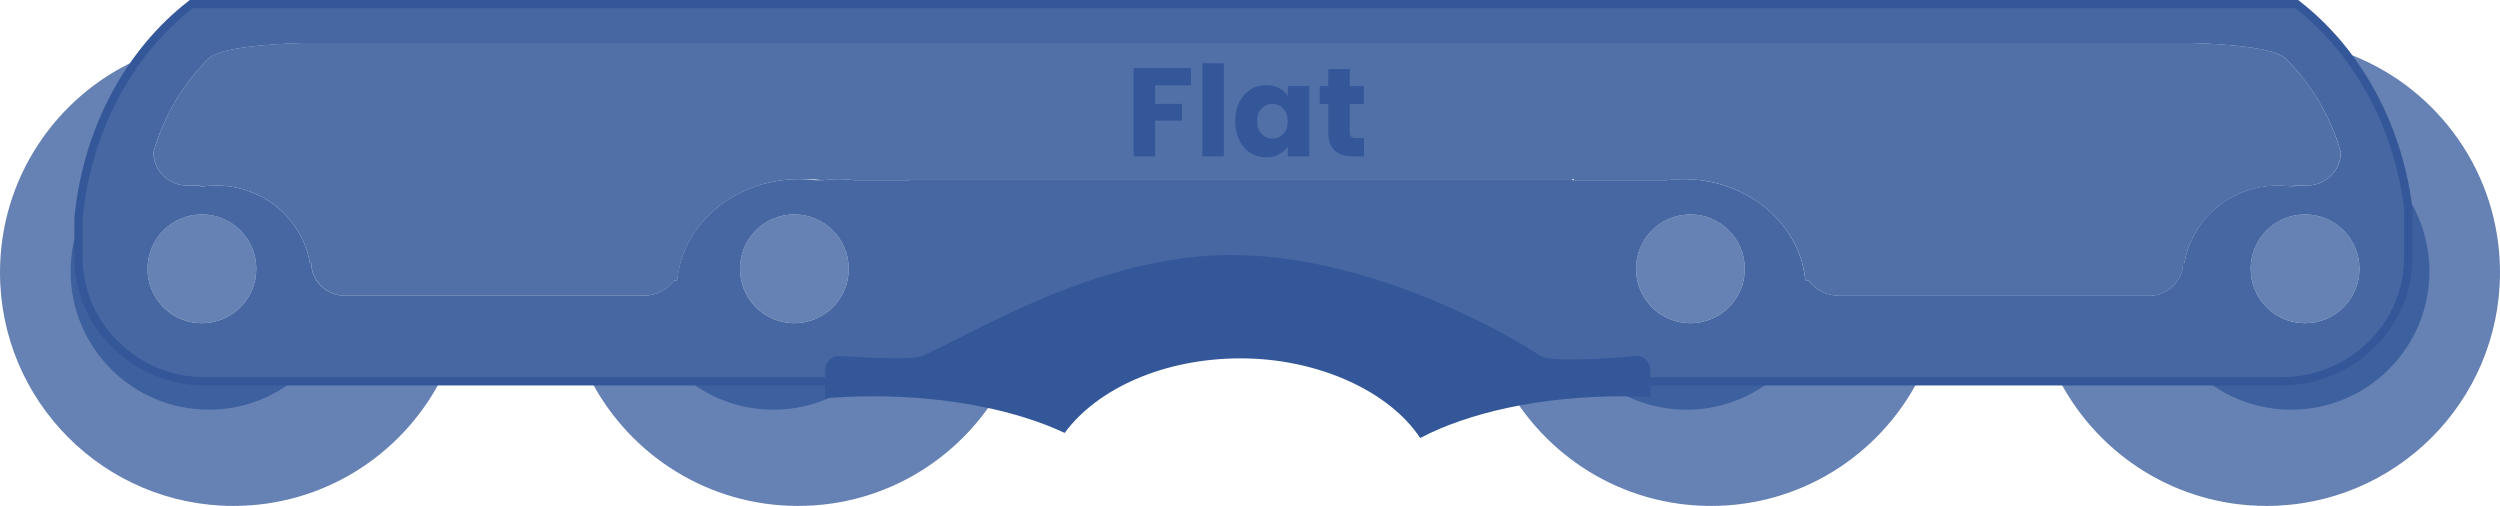
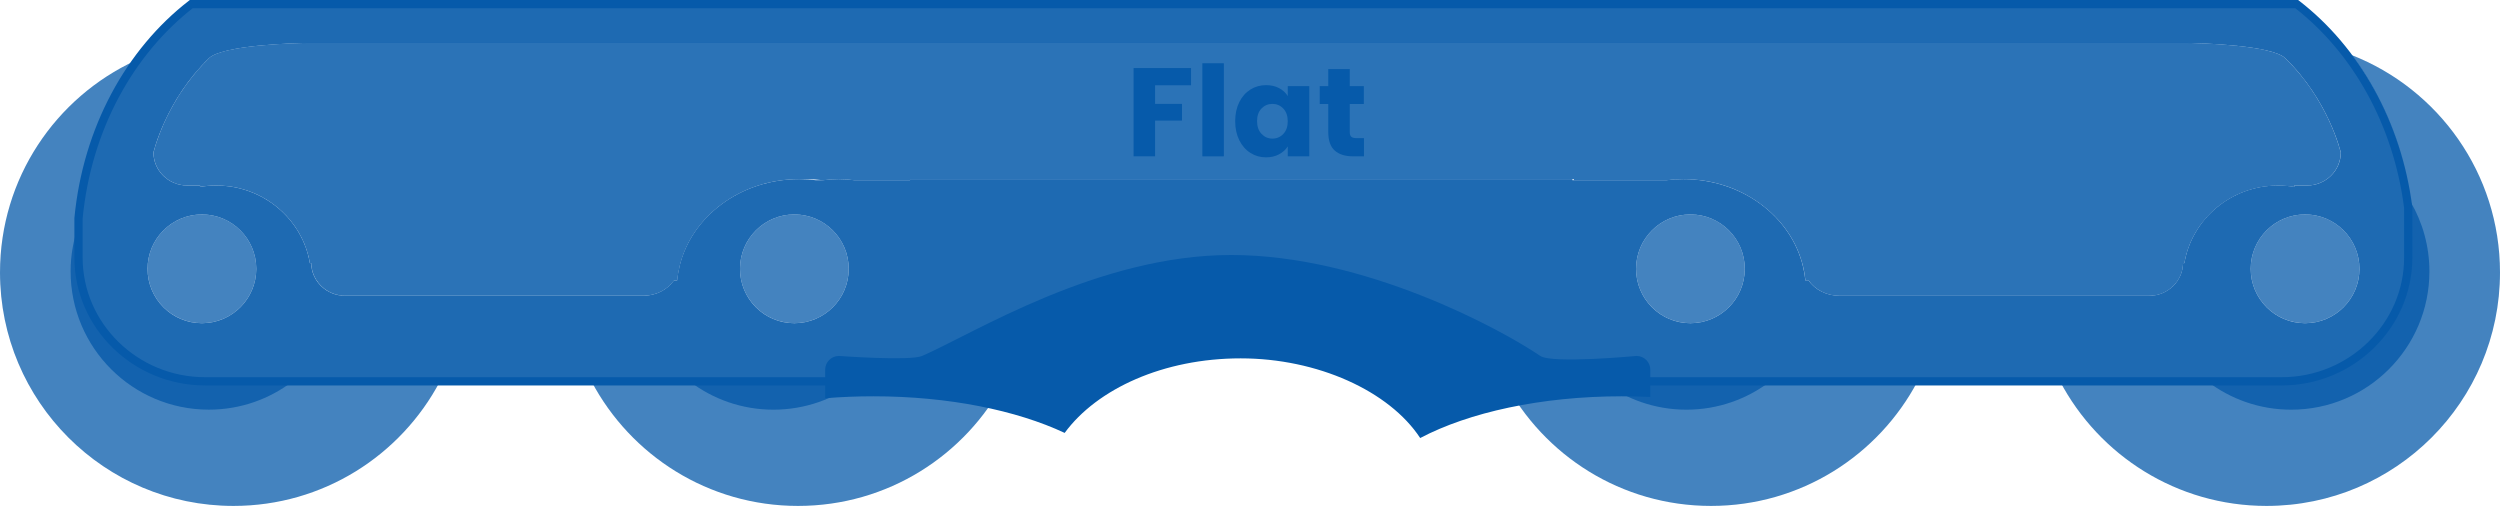
<svg xmlns="http://www.w3.org/2000/svg" viewBox="0 0 909.42 184.04">
  <defs>
-     <style>.d{opacity:.9;}.d,.e,.f,.g,.h{fill:#335799;}.i{stroke:#335799;stroke-miterlimit:10;stroke-width:3px;}.i,.j{fill:none;}.e{opacity:.85;}.k,.f{opacity:.75;}.h{opacity:.8;}</style>
+     <style>.d{opacity:.9;}.d,.e,.f,.g,.h{fill:#065AAA;}.i{stroke:#065AAA;stroke-miterlimit:10;stroke-width:3px;}.i,.j{fill:none;}.e{opacity:.85;}.k,.f{opacity:.75;}.h{opacity:.8;}</style>
  </defs>
  <g id="a" />
  <g id="b">
    <g id="c">
      <g>
        <g class="k">
          <circle class="g" cx="73.45" cy="97.78" r="19.78" />
          <circle class="g" cx="288.96" cy="97.78" r="19.78" />
          <circle class="g" cx="614.92" cy="97.78" r="19.78" />
          <circle class="g" cx="838.51" cy="97.78" r="19.78" />
        </g>
        <path class="e" d="M834.57,67.73c0-.08-.01-.17-.02-.25h4.68c2.95,0,5.67-1.03,7.79-2.75,.3-.24,.59-.5,.87-.78,.56-.54,1.06-1.14,1.5-1.78,.44-.64,.82-1.32,1.13-2.04,.62-1.43,.97-3.01,.97-4.66,0,0-.62-2.67-2.22-6.81-.13-.35-.27-.7-.42-1.07-.3-.73-.62-1.5-.97-2.3-1.24-2.8-2.85-6.01-4.9-9.38-2.93-4.82-6.76-9.97-11.72-14.77-4.8-4.64-30.2-5.53-36.95-5.53H113c-6.75,0-32.15,.88-36.95,5.53-1.43,1.39-2.77,2.81-4.02,4.24-.11,.13-.22,.26-.33,.39-.55,.64-1.08,1.28-1.6,1.92-1.56,1.94-2.97,3.89-4.23,5.8-.34,.51-.66,1.02-.98,1.52-2.01,3.21-3.63,6.3-4.9,9.05-.19,.42-.38,.83-.55,1.23-.35,.8-.68,1.57-.97,2.3-.15,.37-.29,.72-.42,1.07-1.61,4.14-2.22,6.81-2.22,6.81,0,1.65,.35,3.22,.97,4.66,.62,1.43,1.52,2.73,2.64,3.82,.56,.54,1.16,1.04,1.82,1.47,1.96,1.3,4.32,2.06,6.85,2.06h4.68c0,.08-.01,.17-.02,.25,0,.08-.02,.16-.02,.25,.96-.16,1.93-.29,2.91-.37,.98-.08,1.97-.13,2.98-.13,5.36,0,10.43,1.19,14.96,3.32,.45,.21,.9,.44,1.34,.67,.88,.46,1.74,.96,2.58,1.5,2.51,1.6,4.78,3.51,6.78,5.67,4.33,4.69,7.33,10.57,8.44,17.07h.49c0,.48,.05,.95,.11,1.41,.22,1.66,.8,3.22,1.65,4.6,2.15,3.5,6.06,5.86,10.51,5.86h108.52c4.68,0,8.81-2.22,11.17-5.55h1.17c.11-1.15,.28-2.29,.49-3.42,.16-.53,.28-1.08,.35-1.63,4.3-18.17,22.16-31.81,43.56-31.81,.37,0,.73,.03,1.1,.04,.41-.01,.82-.03,1.23-.03,.09,0,.17,0,.26,0,2.01,0,3.98,.14,5.92,.37h.29c1.82-.24,3.67-.37,5.55-.37s3.71,.14,5.51,.37h20.47v-.37h241.44v.37h33.86c1.25-.15,2.52-.24,3.8-.3,.63-.03,1.26-.06,1.9-.06,.09,0,.17,0,.26,0,.03,0,.06,0,.1,0,.04,0,.07,0,.11,0,10.36,0,19.88,3.25,27.42,8.69,7.97,5.7,13.73,13.82,15.93,23.12,.07,.56,.2,1.1,.35,1.63,.21,1.12,.38,2.26,.49,3.42h1.17c2.37,3.33,6.49,5.55,11.17,5.55h112.77c4.1,0,7.73-1.99,9.96-5.03,1.42-1.94,2.28-4.29,2.3-6.83h.49c.77-4.5,2.44-8.71,4.84-12.42,.53-.83,1.1-1.63,1.7-2.4,.44-.57,.91-1.12,1.38-1.66,.5-.56,1.01-1.12,1.54-1.65,1.74-1.73,3.67-3.28,5.76-4.61,.84-.53,1.7-1.03,2.58-1.5,.44-.23,.89-.45,1.34-.67,4.53-2.13,9.6-3.32,14.96-3.32,1,0,2,.04,2.98,.13s1.95,.21,2.91,.37c0-.08-.01-.17-.02-.25Z" />
        <path class="f" d="M855.43,20.01c11.39,15.3,19.18,34.43,21.8,55.55v18.15c0,24.75-20.25,45-45,45h-82.87c14.24,26.95,42.53,45.33,75.13,45.33,46.91,0,84.93-38.03,84.93-84.93,0-35.99-22.39-66.72-53.99-79.09Z" />
        <path class="f" d="M73.56,138.71c-24.75,0-45-20.25-45-45v-14.31c2.03-21.74,9.52-41.52,20.8-57.41C20.23,35.44,0,64.9,0,99.11c0,46.91,38.03,84.93,84.93,84.93,32.6,0,60.9-18.38,75.13-45.33H73.56Z" />
        <path class="h" d="M73.56,138.71c-24.75,0-45-20.25-45-45v-11.73c-1.85,5.24-2.87,10.88-2.87,16.75,0,27.78,22.52,50.29,50.29,50.29,11.48,0,22.05-3.85,30.51-10.32h-32.93Z" />
        <g>
          <circle class="j" cx="73.45" cy="97.78" r="19.78" />
          <path class="j" d="M254.72,21.98c-11.28,15.89-18.77,35.68-20.8,57.41v14.31c0,4.78,.76,9.38,2.16,13.71,3.81-.55,7.09-2.56,9.1-5.39h1.17c.11-1.15,.28-2.29,.49-3.42,.16-.53,.28-1.08,.35-1.63,4.3-18.17,22.16-31.81,43.56-31.81,2.02,0,4.01,.14,5.96,.37h2.84c1.82-.24,3.67-.37,5.55-.37s3.71,.14,5.51,.37h20.47v-.37h240.94v.37h34.37c1.95-.24,3.94-.37,5.96-.37,21.4,0,39.26,13.63,43.56,31.81,.07,.56,.2,1.1,.35,1.63,.21,1.12,.38,2.26,.49,3.42h1.17c2.37,3.33,6.49,5.55,11.18,5.55h112.77c6.7,0,12.19-5.33,12.27-11.87h.49c2.72-16.02,16.95-28.23,34.1-28.23,2.01,0,3.97,.18,5.89,.5,0-.17-.03-.33-.04-.5h4.68c6.75,0,12.27-5.4,12.27-12,0,0-4.38-18.97-20.23-34.32-4.8-4.64-30.2-5.53-36.95-5.53H113c-6.75,0-32.15,.88-36.95,5.53-15.86,15.36-20.23,34.32-20.23,34.32,0,6.6,5.52,12,12.27,12h4.68c-.01,.17-.04,.33-.04,.5,1.91-.32,3.88-.5,5.89-.5,17.15,0,31.38,12.21,34.1,28.23h.49c.07,6.54,5.56,11.87,12.27,11.87h80.3c-.28-2.79-.42-5.61-.42-8.47,0-34.2,20.23-63.66,49.36-77.12Z" />
          <circle class="j" cx="288.96" cy="97.78" r="19.78" />
          <circle class="j" cx="614.92" cy="97.78" r="19.78" />
          <circle class="j" cx="838.51" cy="97.78" r="19.78" />
          <path class="f" d="M290.29,184.04c32.6,0,60.9-18.38,75.13-45.33H215.15c14.24,26.95,42.53,45.33,75.13,45.33Z" />
        </g>
        <path class="d" d="M835.47,1.5H69.57C47.22,18.79,31.67,46.92,28.56,79.4v14.31c0,24.75,20.71,45,46.02,45H351.19c18.42-22.6,56.39-38.18,100.34-38.42,9.62,.05,18.97,.73,27.94,1.96,32.69,4.87,59.83,18.43,74.53,36.46h276.03c25.31,0,46.02-20.25,46.02-45v-18.15c-3.92-30.85-19.1-57.46-40.56-74.06ZM73.45,117.57c-10.93,0-19.78-8.86-19.78-19.78s8.86-19.78,19.78-19.78,19.78,8.86,19.78,19.78-8.86,19.78-19.78,19.78Zm215.51,0c-10.93,0-19.78-8.86-19.78-19.78s8.86-19.78,19.78-19.78,19.78,8.86,19.78,19.78-8.86,19.78-19.78,19.78Zm325.96,0c-10.93,0-19.78-8.86-19.78-19.78s8.86-19.78,19.78-19.78,19.78,8.86,19.78,19.78-8.86,19.78-19.78,19.78Zm179.68-21.86h-.49c-.07,6.54-5.56,11.87-12.27,11.87h-112.77c-4.68,0-8.81-2.22-11.18-5.55h-1.17c-.11-1.15-.28-2.29-.49-3.42-.16-.53-.28-1.08-.35-1.63-4.3-18.17-22.16-31.81-43.56-31.81-2.02,0-4.01,.14-5.96,.37h-34.37v-.37h-240.94v.37h-20.47c-1.8-.24-3.64-.37-5.51-.37s-3.74,.13-5.55,.37h-2.84c-1.95-.24-3.94-.37-5.96-.37-21.4,0-39.26,13.63-43.56,31.81-.07,.56-.2,1.1-.35,1.63-.21,1.12-.38,2.26-.49,3.42h-1.17c-2.37,3.33-6.49,5.55-11.18,5.55H125.48c-6.7,0-12.19-5.33-12.27-11.87h-.49c-2.72-16.02-16.95-28.23-34.1-28.23-2.01,0-3.97,.18-5.89,.5,0-.17,.03-.33,.04-.5h-4.68c-6.75,0-12.27-5.4-12.27-12,0,0,4.38-18.97,20.23-34.32,4.8-4.64,30.2-5.53,36.95-5.53H794.33c6.75,0,32.15,.88,36.95,5.53,15.86,15.36,20.23,34.32,20.23,34.32,0,6.6-5.52,12-12.27,12h-4.68c.01,.17,.04,.33,.04,.5-1.91-.32-3.88-.5-5.89-.5-17.15,0-31.38,12.21-34.1,28.23Zm43.91,21.86c-10.93,0-19.78-8.86-19.78-19.78s8.86-19.78,19.78-19.78,19.78,8.86,19.78,19.78-8.86,19.78-19.78,19.78Z" />
        <path class="h" d="M311.85,138.71h-32.93c-.71,0-1.41-.02-2.12-.05,.7,.03,1.4,.05,2.11,.05h-28.08c8.46,6.47,19.04,10.32,30.51,10.32s22.05-3.85,30.51-10.32Z" />
        <path class="f" d="M622.42,184.04c32.6,0,60.9-18.38,75.13-45.33h-150.27c14.24,26.95,42.53,45.33,75.13,45.33Z" />
        <path class="h" d="M643.98,138.71h-32.93c-.71,0-1.41-.02-2.12-.05,.7,.03,1.4,.05,2.11,.05h-28.08c8.46,6.47,19.04,10.32,30.51,10.32s22.05-3.85,30.51-10.32Z" />
        <path class="h" d="M876.94,73.49c.1,.69,.2,1.38,.28,2.07v18.15c0,24.75-20.25,45-45,45h-29.28c8.46,6.47,19.04,10.32,30.51,10.32,27.78,0,50.29-22.52,50.29-50.29,0-9.2-2.48-17.82-6.8-25.24Z" />
        <path class="g" d="M317.71,144.16c27.37,0,52.08,5.11,69.58,13.32,11.79-16.08,36.03-27.12,64.02-27.12s54.07,11.89,65.31,28.98c17.63-9.29,43.93-15.18,73.31-15.18,3.51,0,6.98,.09,10.4,.25v-9.93c0-2.75-2.25-5-5-5,0,0-30.74,2.9-35.01,0-14.45-9.79-63.92-36.72-112.44-36.72s-93.79,28.62-112.44,36.72c-4.37,1.9-30.27,0-30.27,0-2.75,0-5,2.25-5,5v10.39c5.68-.47,11.54-.71,17.53-.71Z" />
        <path class="i" d="M835.47,1.5H69.57C47.22,18.79,31.67,46.92,28.56,79.4v14.31c0,24.75,20.71,45,46.02,45H351.19c18.57-22.78,57-38.44,101.4-38.44s82.84,15.65,101.4,38.44h276.03c25.31,0,46.02-20.25,46.02-45v-18.15c-3.92-30.85-19.1-57.46-40.56-74.06Z" />
        <g>
          <path class="g" d="M433.26,24.75v6.27h-13.08v6.77h9.79v6.08h-9.79v12.99h-7.82V24.75h20.91Z" />
          <path class="g" d="M445.2,23.01V56.87h-7.82V23.01h7.82Z" />
          <path class="g" d="M450.81,37.15c.99-1.98,2.34-3.51,4.05-4.58,1.71-1.07,3.61-1.6,5.72-1.6,1.8,0,3.38,.37,4.74,1.1,1.36,.73,2.4,1.69,3.13,2.88v-3.61h7.82v25.53h-7.82v-3.61c-.76,1.19-1.82,2.15-3.18,2.88-1.36,.73-2.94,1.1-4.74,1.1-2.07,0-3.97-.54-5.67-1.62-1.71-1.08-3.06-2.62-4.05-4.62s-1.49-4.31-1.49-6.93,.5-4.93,1.49-6.91Zm16.01,2.33c-1.08-1.13-2.4-1.69-3.96-1.69s-2.88,.56-3.96,1.67c-1.08,1.11-1.62,2.65-1.62,4.6s.54,3.5,1.62,4.64c1.08,1.14,2.4,1.72,3.96,1.72s2.88-.56,3.96-1.69c1.08-1.13,1.62-2.67,1.62-4.62s-.54-3.49-1.62-4.62Z" />
          <path class="g" d="M496.17,50.24v6.63h-3.98c-2.84,0-5.05-.69-6.63-2.08-1.59-1.39-2.38-3.65-2.38-6.79v-10.16h-3.11v-6.5h3.11v-6.22h7.82v6.22h5.12v6.5h-5.12v10.25c0,.76,.18,1.31,.55,1.65,.37,.34,.98,.5,1.83,.5h2.79Z" />
        </g>
      </g>
    </g>
  </g>
</svg>
